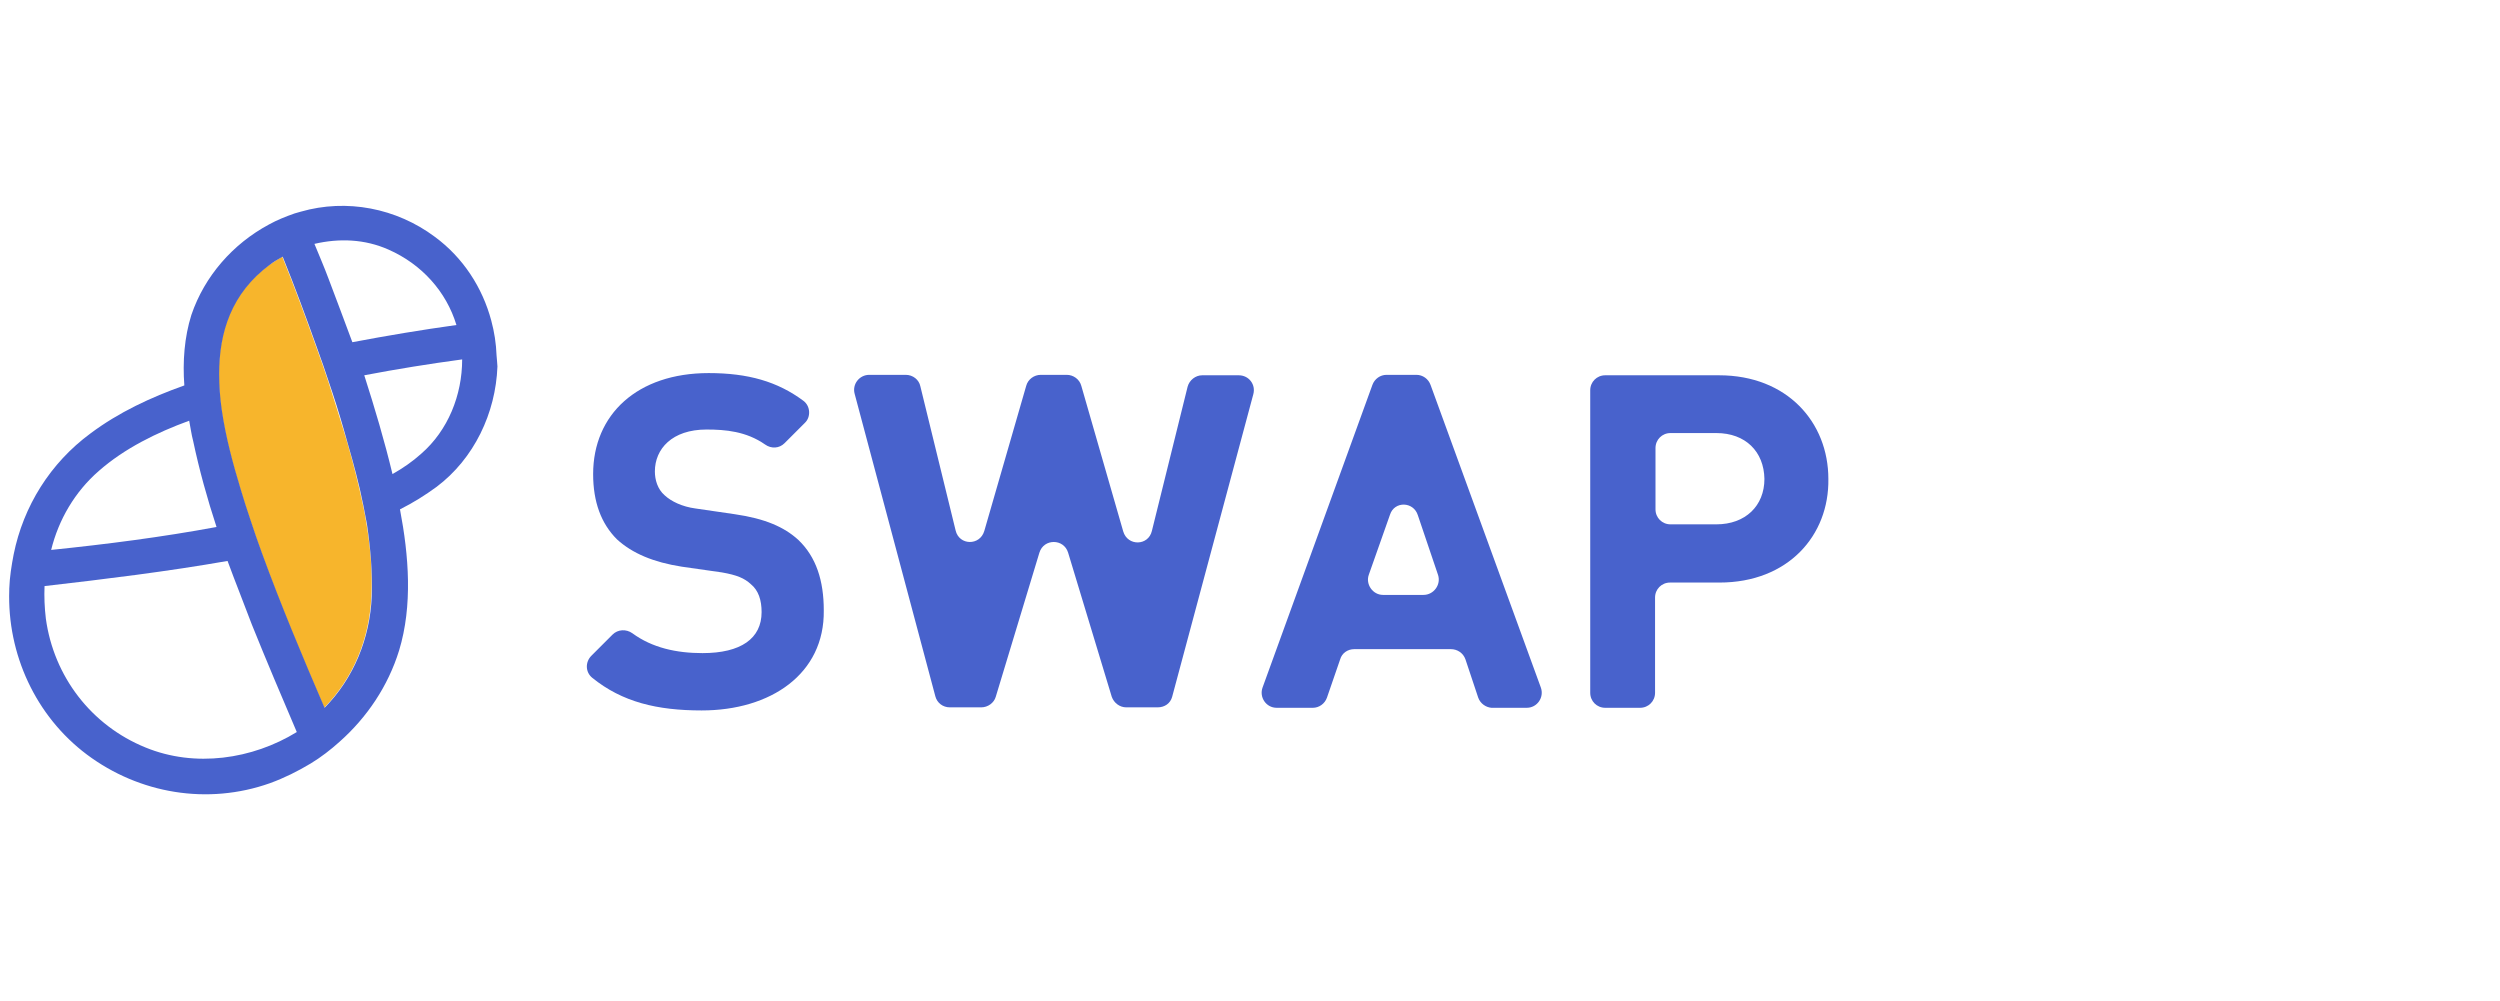
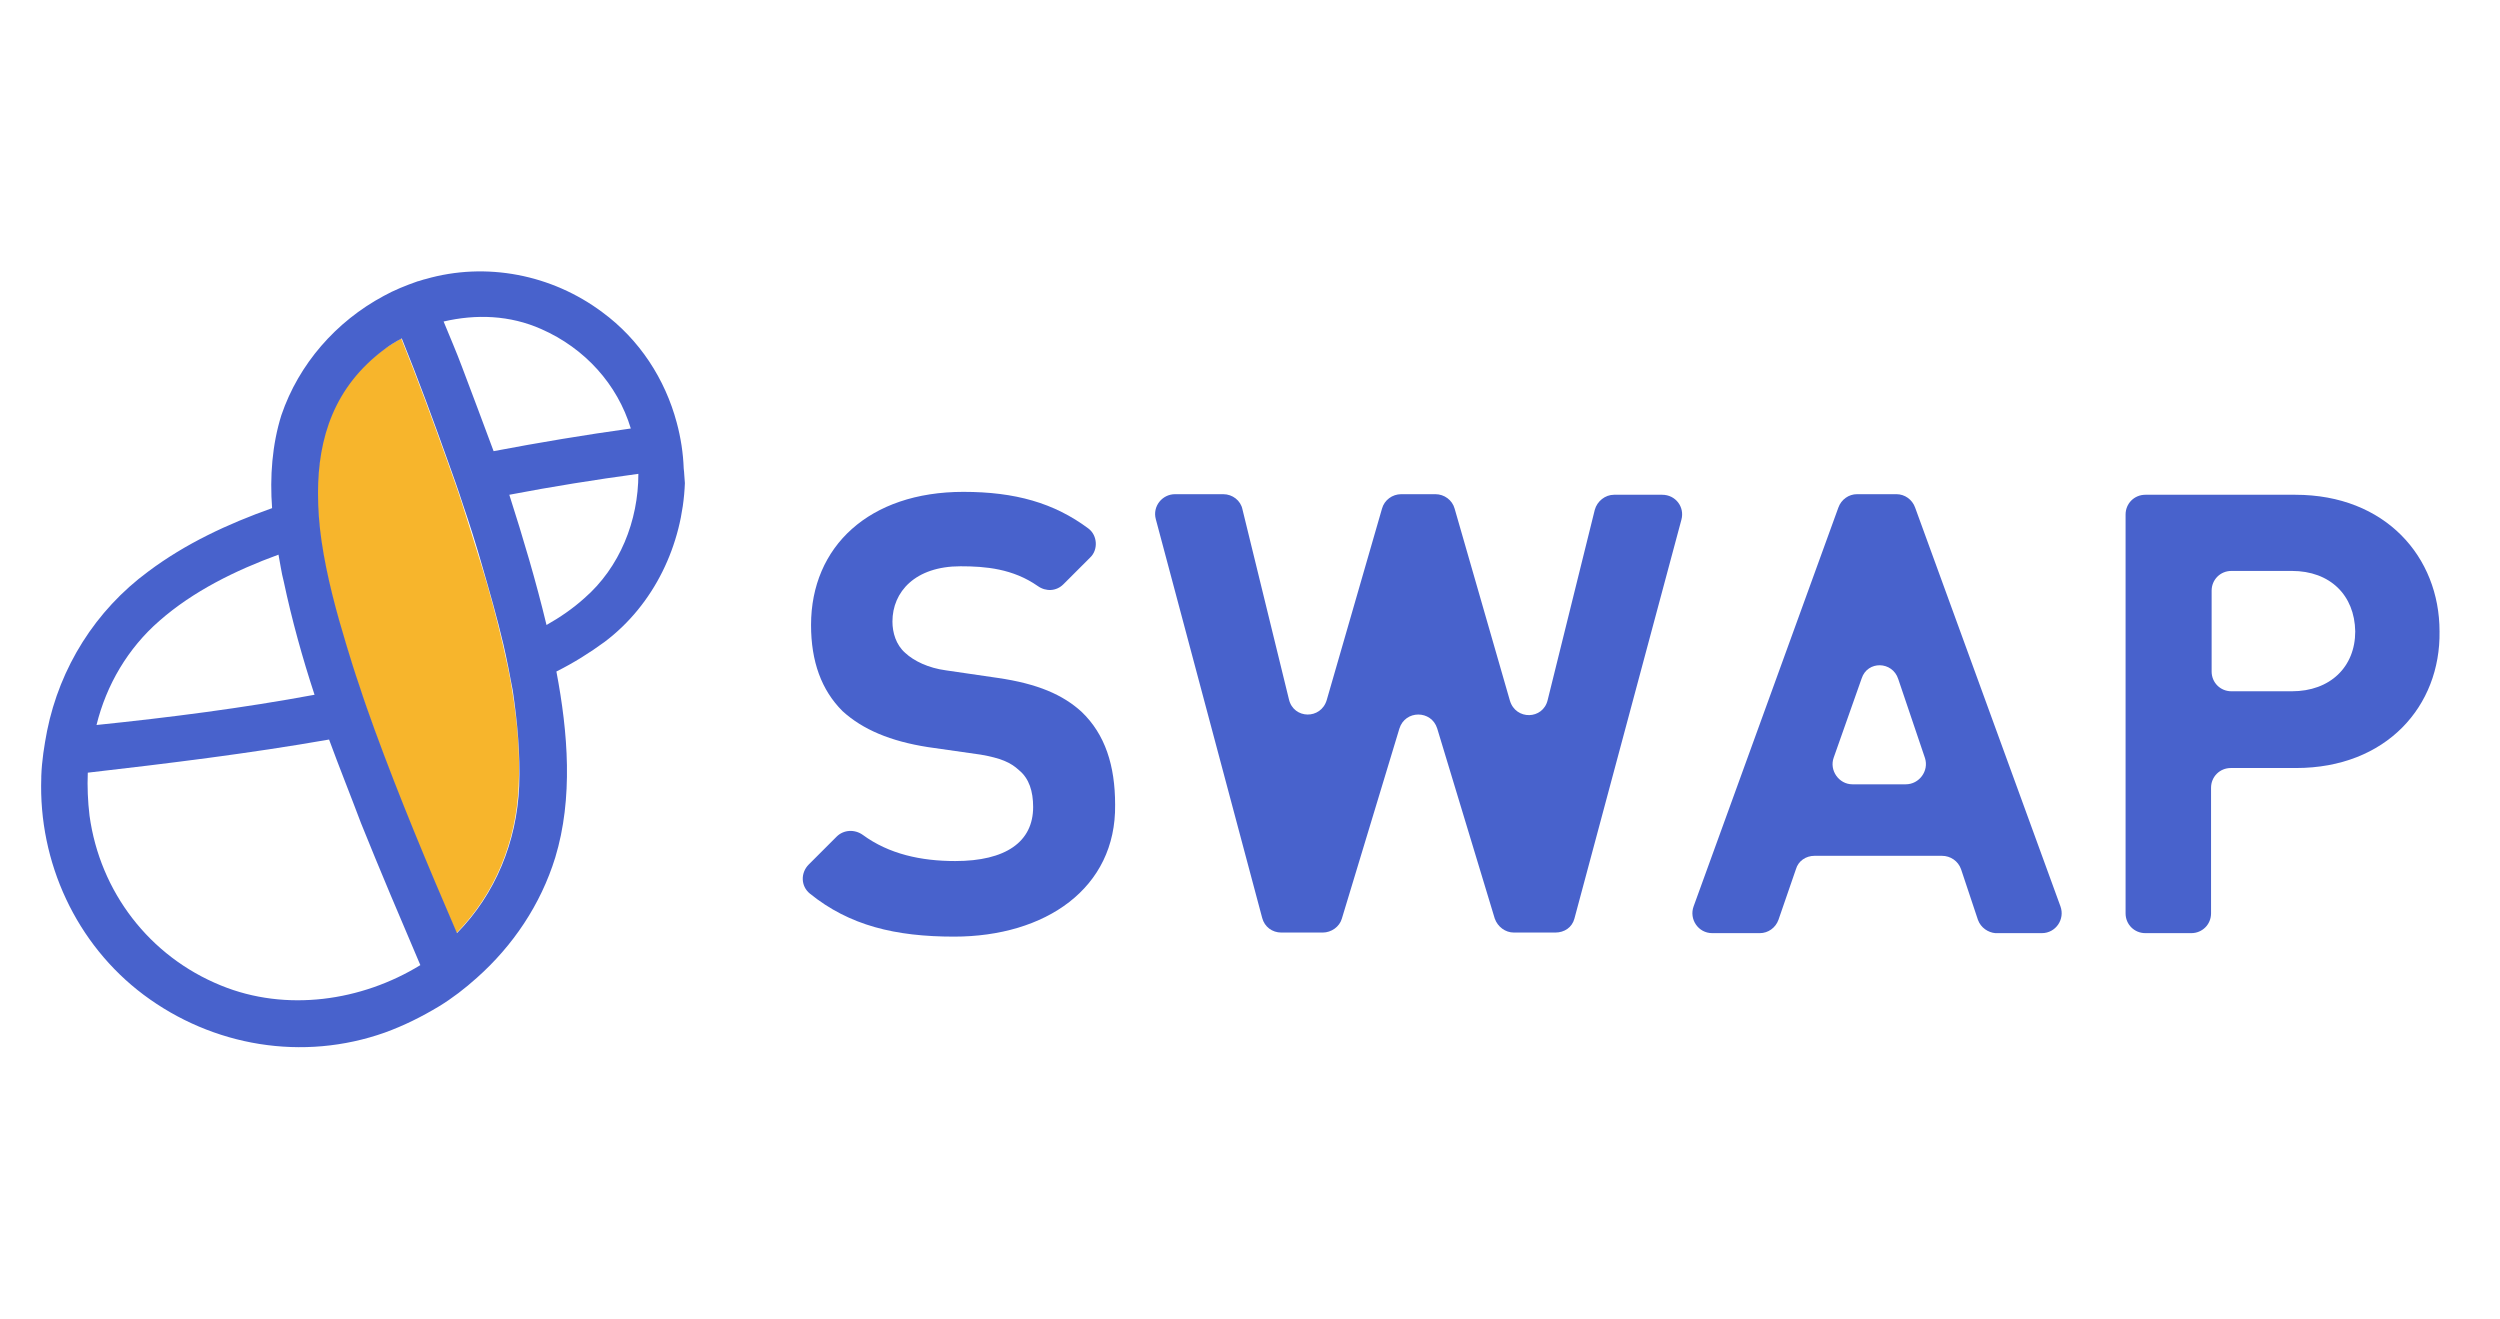
- <svg xmlns="http://www.w3.org/2000/svg" version="1.1" id="圖層_1" x="0px" y="0px" viewBox="75 0 566.9 226.8" style="enable-background:new 0 0 566.9 226.8;" xml:space="preserve">
+ <svg xmlns="http://www.w3.org/2000/svg" version="1.1" id="圖層_1" x="0px" y="0px" viewBox="70 0 430 226.8" style="enable-background:new 0 0 566.9 226.8;" xml:space="preserve">
  <style type="text/css">
	.st0{fill:none;}
	.st1{fill:#F7B52C;}
	.st2{fill:#4862CC;}
</style>
  <g>
    <g>
      <g>
        <path class="st0" d="M126.6,126.9c-13.7,2.6-27.6,4.3-41.5,5.7c-0.1,2.5-0.1,4.9,0.3,7.4c1.8,13.2,10.4,24.2,22.6,29.2     c11.3,4.7,24.3,2.8,34.4-3.8c-3.5-8.1-6.9-16.1-10.2-24.4C130.2,136.6,128.3,131.7,126.6,126.9z" />
        <path class="st0" d="M118.6,100c-0.3-1.5-0.6-3-0.9-4.6c-7.4,2.8-14.7,6.2-20.5,11.4c-5.3,4.8-9,11-10.9,17.8     c12.6-1.4,25.1-3,37.5-5.2C121.8,113,120,106.5,118.6,100z" />
        <path class="st0" d="M164,107.5c2.4-1.3,4.6-2.8,6.5-4.6c6-5.3,9.4-13.4,9.3-21.4c-7.4,1-14.8,2.2-22.2,3.6     C160,92.4,162.2,99.9,164,107.5z" />
        <path class="st0" d="M163.1,56.6c-5.3-2.3-11.2-2.6-16.7-1.3c1.1,2.7,2.1,5.2,3.2,7.9c1.9,4.8,3.7,9.5,5.4,14.4     c7.8-1.5,15.7-2.8,23.6-3.9C176.2,66.1,170.6,59.9,163.1,56.6z" />
        <path class="st1" d="M158.1,118.8c-0.4-2.7-1-5.2-1.6-7.9c-1.1-4.7-2.3-9.2-3.7-13.7c-1.1-3.6-2.2-7-3.3-10.5     c-0.8-2.5-1.7-5-2.6-7.5c-2.5-7-5.1-14.1-7.9-21c-1,0.6-2,1.2-3,1.9c-8.6,6.2-11.4,15.1-11.4,24.7c0,2.7,0.2,5.4,0.6,8.2     c0.9,6.2,2.6,12.5,4.3,18c0.7,2.3,1.4,4.7,2.2,6.9c0.8,2.5,1.7,5,2.6,7.5c4.3,11.9,9.2,23.6,14.2,35.1     c6.6-6.7,10.3-15.7,10.7-25.3C159.5,129.7,159,124.2,158.1,118.8z" />
        <path class="st2" d="M187.6,80.6c-0.1-2.7-0.5-5.3-1.2-7.9c-2-7.5-6.4-14.3-12.8-19c-8.7-6.5-20-8.7-30.4-5.7     c-0.5,0.1-0.9,0.3-1.4,0.4c-2,0.7-4,1.5-5.8,2.5c-8.2,4.4-14.6,11.7-17.6,20.5c-1.6,5.1-2,10.6-1.6,16     c-7.6,2.7-14.9,6.1-21.3,10.9c-9.1,6.7-15.2,16.5-17.4,27.4c-0.5,2.6-0.9,5.1-1,7.8c0,0.1,0,0.2,0,0.3     c-0.5,14.5,6,28.6,17.6,37.3c11.9,8.9,27.4,11.5,41.5,6.5c3.3-1.2,6.3-2.7,9.3-4.5c2.3-1.4,4.5-3.1,6.5-4.9     c6.2-5.5,11-12.6,13.5-20.7c3.1-10.2,2.2-21.5,0.2-32c3-1.5,5.7-3.2,8.3-5.1c8.5-6.4,13.4-16.7,13.8-27.3     C187.7,82.1,187.7,81.3,187.6,80.6z M163.1,56.6c7.5,3.3,13.1,9.5,15.4,17.1c-7.9,1.1-15.7,2.4-23.6,3.9     c-1.8-4.9-3.6-9.6-5.4-14.4c-1-2.7-2.1-5.2-3.2-7.9C151.9,54,157.7,54.2,163.1,56.6z M97.4,106.8c5.8-5.1,13.1-8.7,20.5-11.4     c0.3,1.5,0.5,3.1,0.9,4.6c1.4,6.6,3.2,13.1,5.3,19.5c-12.4,2.3-24.9,3.9-37.5,5.2C88.3,117.8,92,111.5,97.4,106.8z M108,169.5     c-12.3-5-20.8-16.1-22.6-29.2c-0.3-2.5-0.4-5-0.3-7.4c13.9-1.6,27.8-3.3,41.5-5.7c1.8,4.9,3.7,9.6,5.5,14.4     c3.3,8.2,6.7,16.2,10.2,24.4C132.2,172.2,119.2,174.1,108,169.5z M159.3,135.2c-0.4,9.6-4.1,18.6-10.7,25.3     c-5-11.6-9.9-23.3-14.2-35.1c-0.9-2.5-1.8-5-2.6-7.5c-0.8-2.3-1.5-4.6-2.2-6.9c-1.7-5.6-3.4-11.8-4.3-18     c-0.4-2.8-0.6-5.4-0.6-8.2c0-9.5,2.8-18.3,11.4-24.7c0.9-0.7,1.9-1.3,3-1.9c2.8,6.9,5.4,14,7.9,21c0.9,2.5,1.8,5,2.6,7.5     c1.2,3.5,2.3,7,3.3,10.5c1.3,4.5,2.6,9,3.7,13.7c0.6,2.6,1.1,5.2,1.6,7.9C159,124.2,159.5,129.7,159.3,135.2z M170.5,102.9     c-2,1.8-4.2,3.3-6.5,4.6c-1.8-7.5-4-14.9-6.4-22.4c7.3-1.4,14.8-2.6,22.2-3.6C179.8,89.6,176.6,97.6,170.5,102.9z" />
      </g>
      <g>
        <path class="st2" d="M234.1,161.1c-10.1,0-18-1.9-24.8-7.4c-1.6-1.3-1.6-3.6-0.2-5l4.8-4.8c1.2-1.2,3.1-1.3,4.5-0.3     c4.5,3.3,10,4.5,15.9,4.5c8.7,0,13.4-3.3,13.4-9.3c0-2.7-0.7-4.9-2.4-6.3c-1.5-1.4-3.2-2.1-6.6-2.7l-9.1-1.3     c-6.4-1-11.2-3-14.7-6.2c-3.6-3.6-5.4-8.5-5.4-14.8c0-13.5,10-22.9,26.2-22.9c8.9,0,15.6,1.9,21.5,6.3c1.6,1.2,1.7,3.7,0.3,5     l-4.6,4.6c-1.2,1.2-3,1.3-4.4,0.3c-4.3-3-9-3.4-13.3-3.4c-7.8,0-11.7,4.4-11.7,9.5c0,1.9,0.6,4,2.2,5.4c1.5,1.4,4,2.6,7,3     l8.9,1.3c6.9,1,11.2,2.9,14.4,5.8c4.1,3.9,5.8,9.3,5.8,16C262,152.8,249.8,161.1,234.1,161.1z" />
        <path class="st2" d="M337.5,160.4h-7.1c-1.5,0-2.8-1-3.3-2.4l-9.9-32.7c-1-3.2-5.5-3.2-6.5,0l-9.9,32.7c-0.4,1.4-1.8,2.4-3.3,2.4     h-7.1c-1.6,0-2.9-1-3.3-2.5l-18.3-68.6c-0.6-2.2,1.1-4.3,3.3-4.3h8.3c1.6,0,3,1.1,3.3,2.6l8,32.7c0.8,3.4,5.5,3.5,6.5,0.1     l9.5-32.9c0.4-1.5,1.8-2.5,3.3-2.5h5.9c1.5,0,2.9,1,3.3,2.5l9.5,33c1,3.4,5.7,3.3,6.5-0.1l8.1-32.7c0.4-1.5,1.8-2.6,3.3-2.6h8.3     c2.3,0,3.9,2.1,3.3,4.3l-18.4,68.6C340.4,159.5,339.1,160.4,337.5,160.4z" />
        <path class="st2" d="M410.2,158.2l-2.9-8.7c-0.5-1.4-1.8-2.3-3.3-2.3h-21.9c-1.5,0-2.8,0.9-3.2,2.3l-3,8.7     c-0.5,1.4-1.8,2.3-3.2,2.3h-8.2c-2.4,0-4-2.4-3.2-4.6l24.9-68.6c0.5-1.4,1.8-2.3,3.2-2.3h6.8c1.4,0,2.7,0.9,3.2,2.3l25,68.6     c0.8,2.2-0.8,4.6-3.2,4.6h-8C412,160.4,410.7,159.6,410.2,158.2z M390.2,116.7l-4.8,13.6c-0.8,2.2,0.9,4.6,3.2,4.6h9.2     c2.3,0,4-2.3,3.3-4.5l-4.6-13.6C395.5,113.7,391.2,113.6,390.2,116.7z" />
        <path class="st2" d="M464.9,132.1h-11.2c-1.9,0-3.4,1.5-3.4,3.4v21.6c0,1.9-1.5,3.4-3.4,3.4h-7.9c-1.9,0-3.4-1.5-3.4-3.4V88.5     c0-1.9,1.5-3.4,3.4-3.4h25.8c15.5,0,24.8,10.7,24.8,23.5C489.8,121.4,480.5,132.1,464.9,132.1z M464.2,98.2h-10.4     c-1.9,0-3.4,1.5-3.4,3.4v13.9c0,1.9,1.5,3.4,3.4,3.4h10.4c6.6,0,10.9-4.2,10.9-10.3C475,102.4,470.8,98.2,464.2,98.2z" />
      </g>
    </g>
  </g>
</svg>
